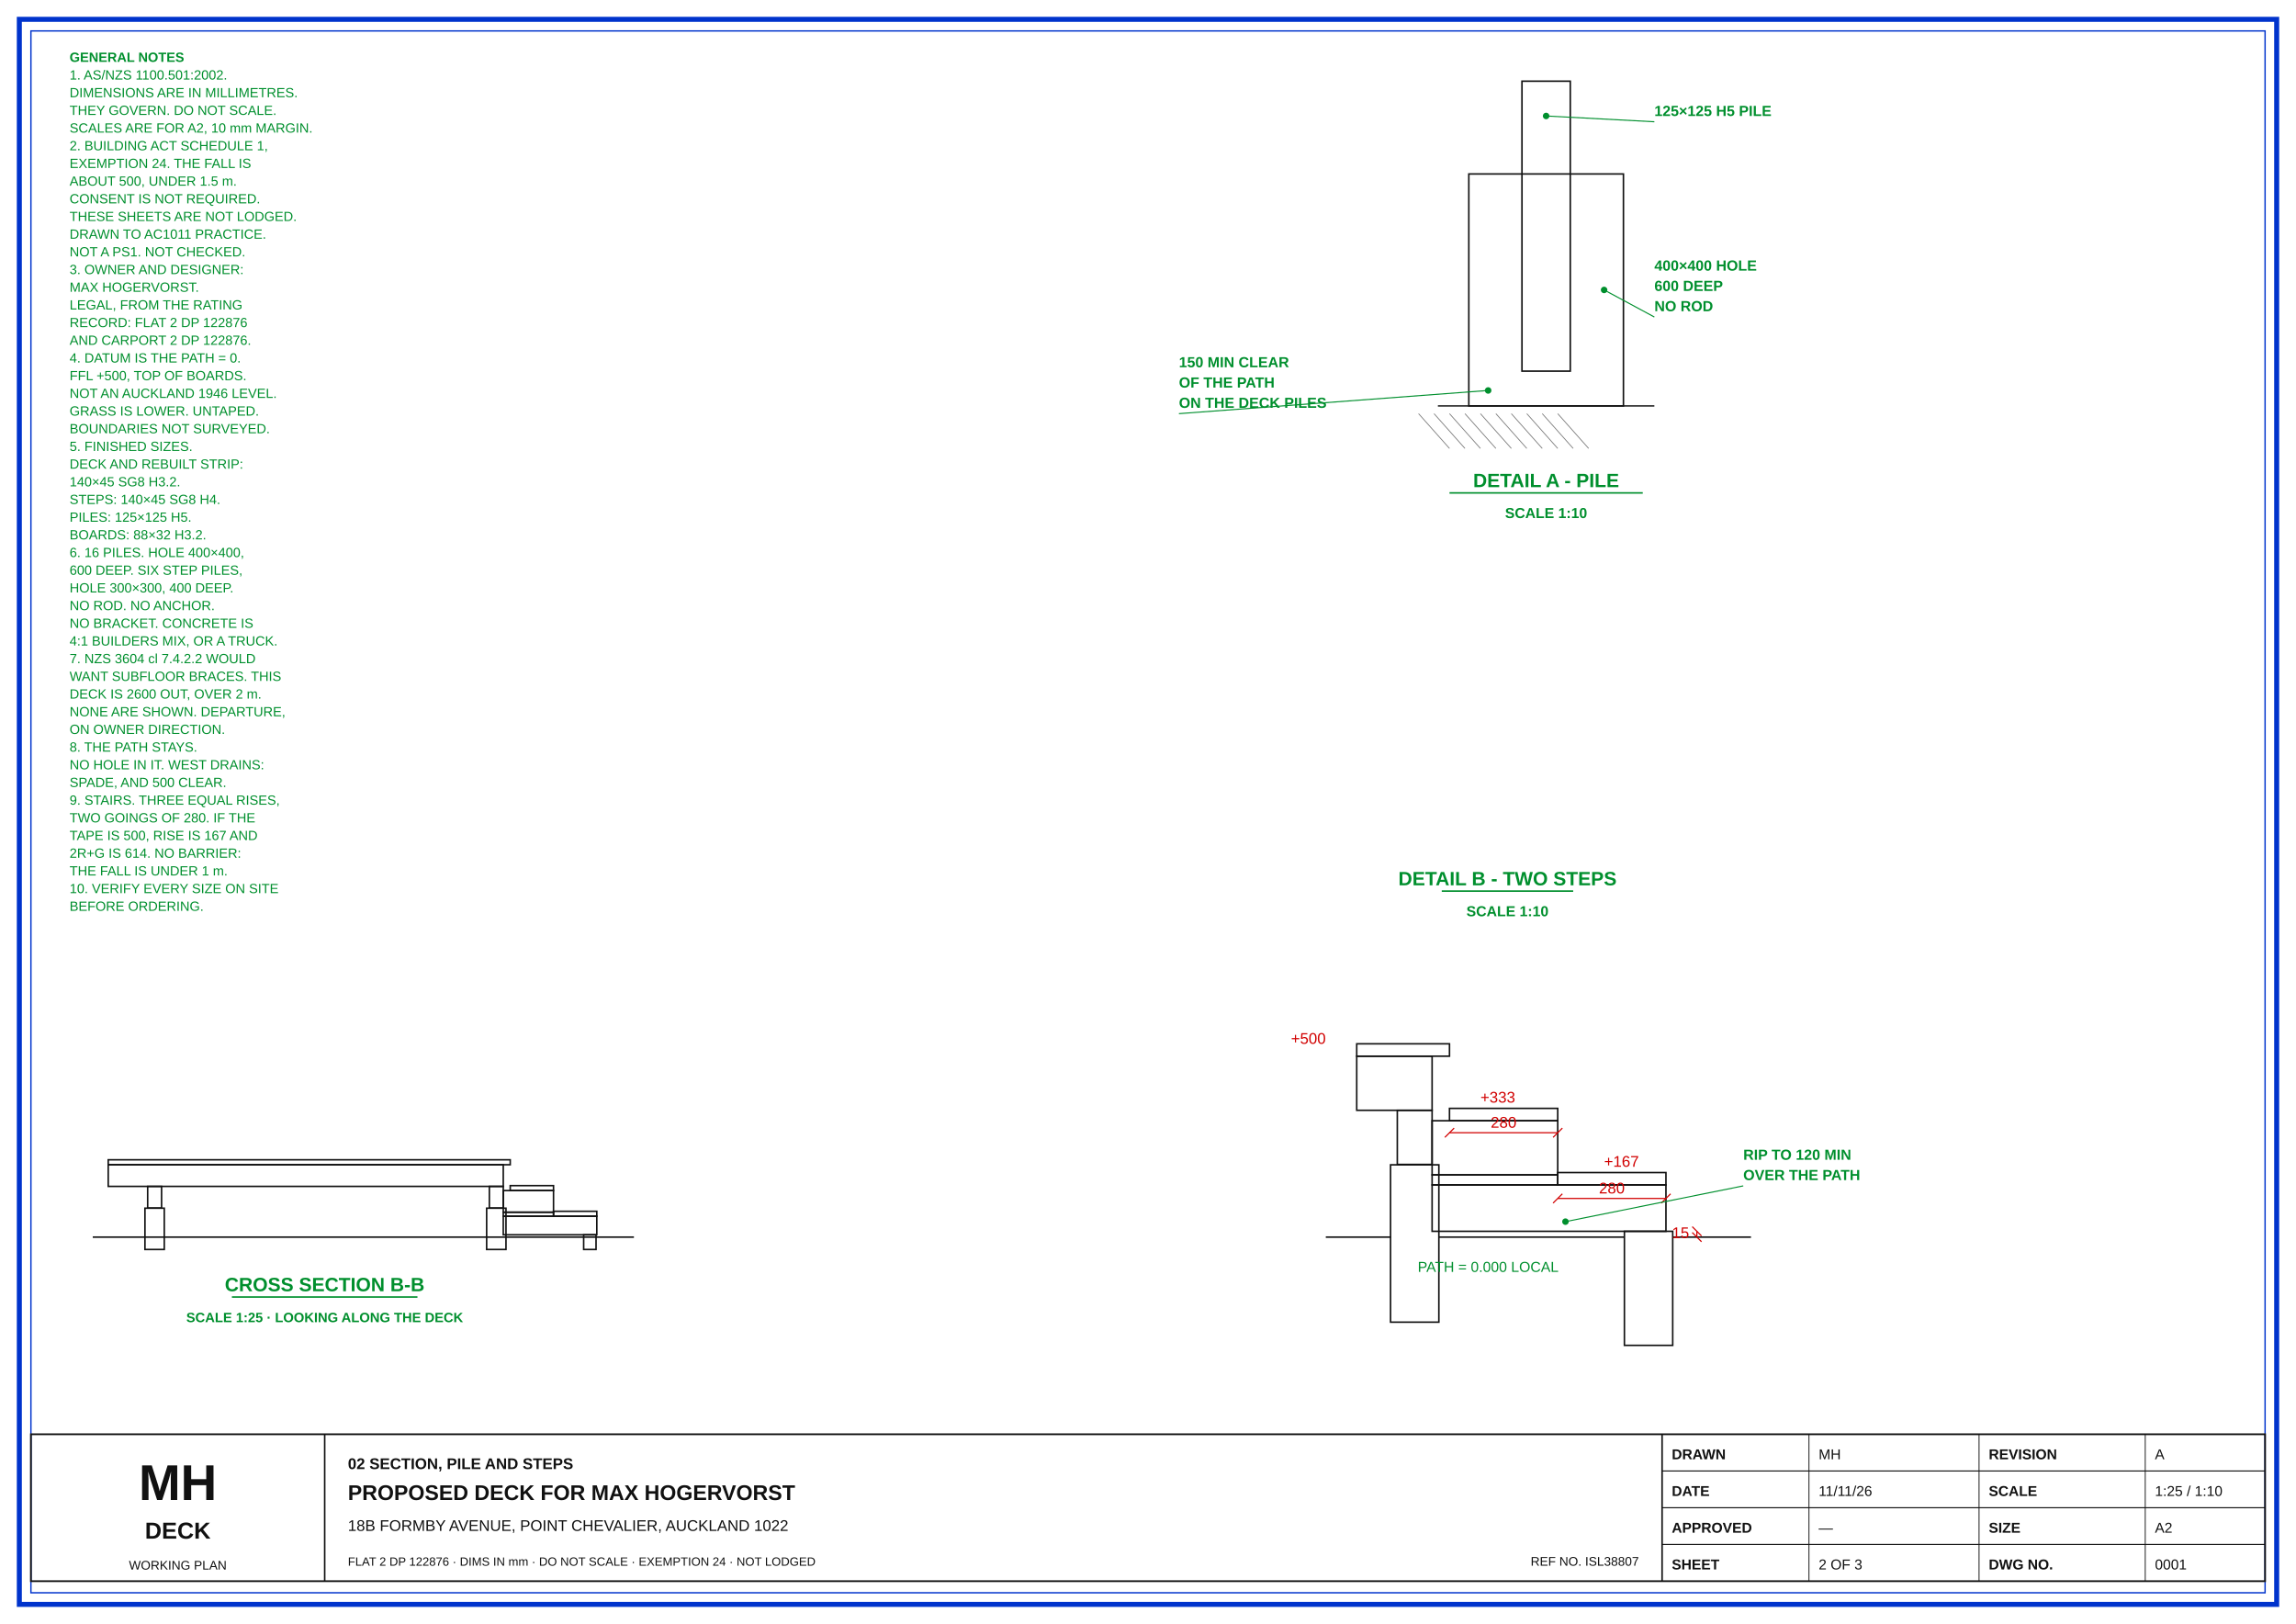
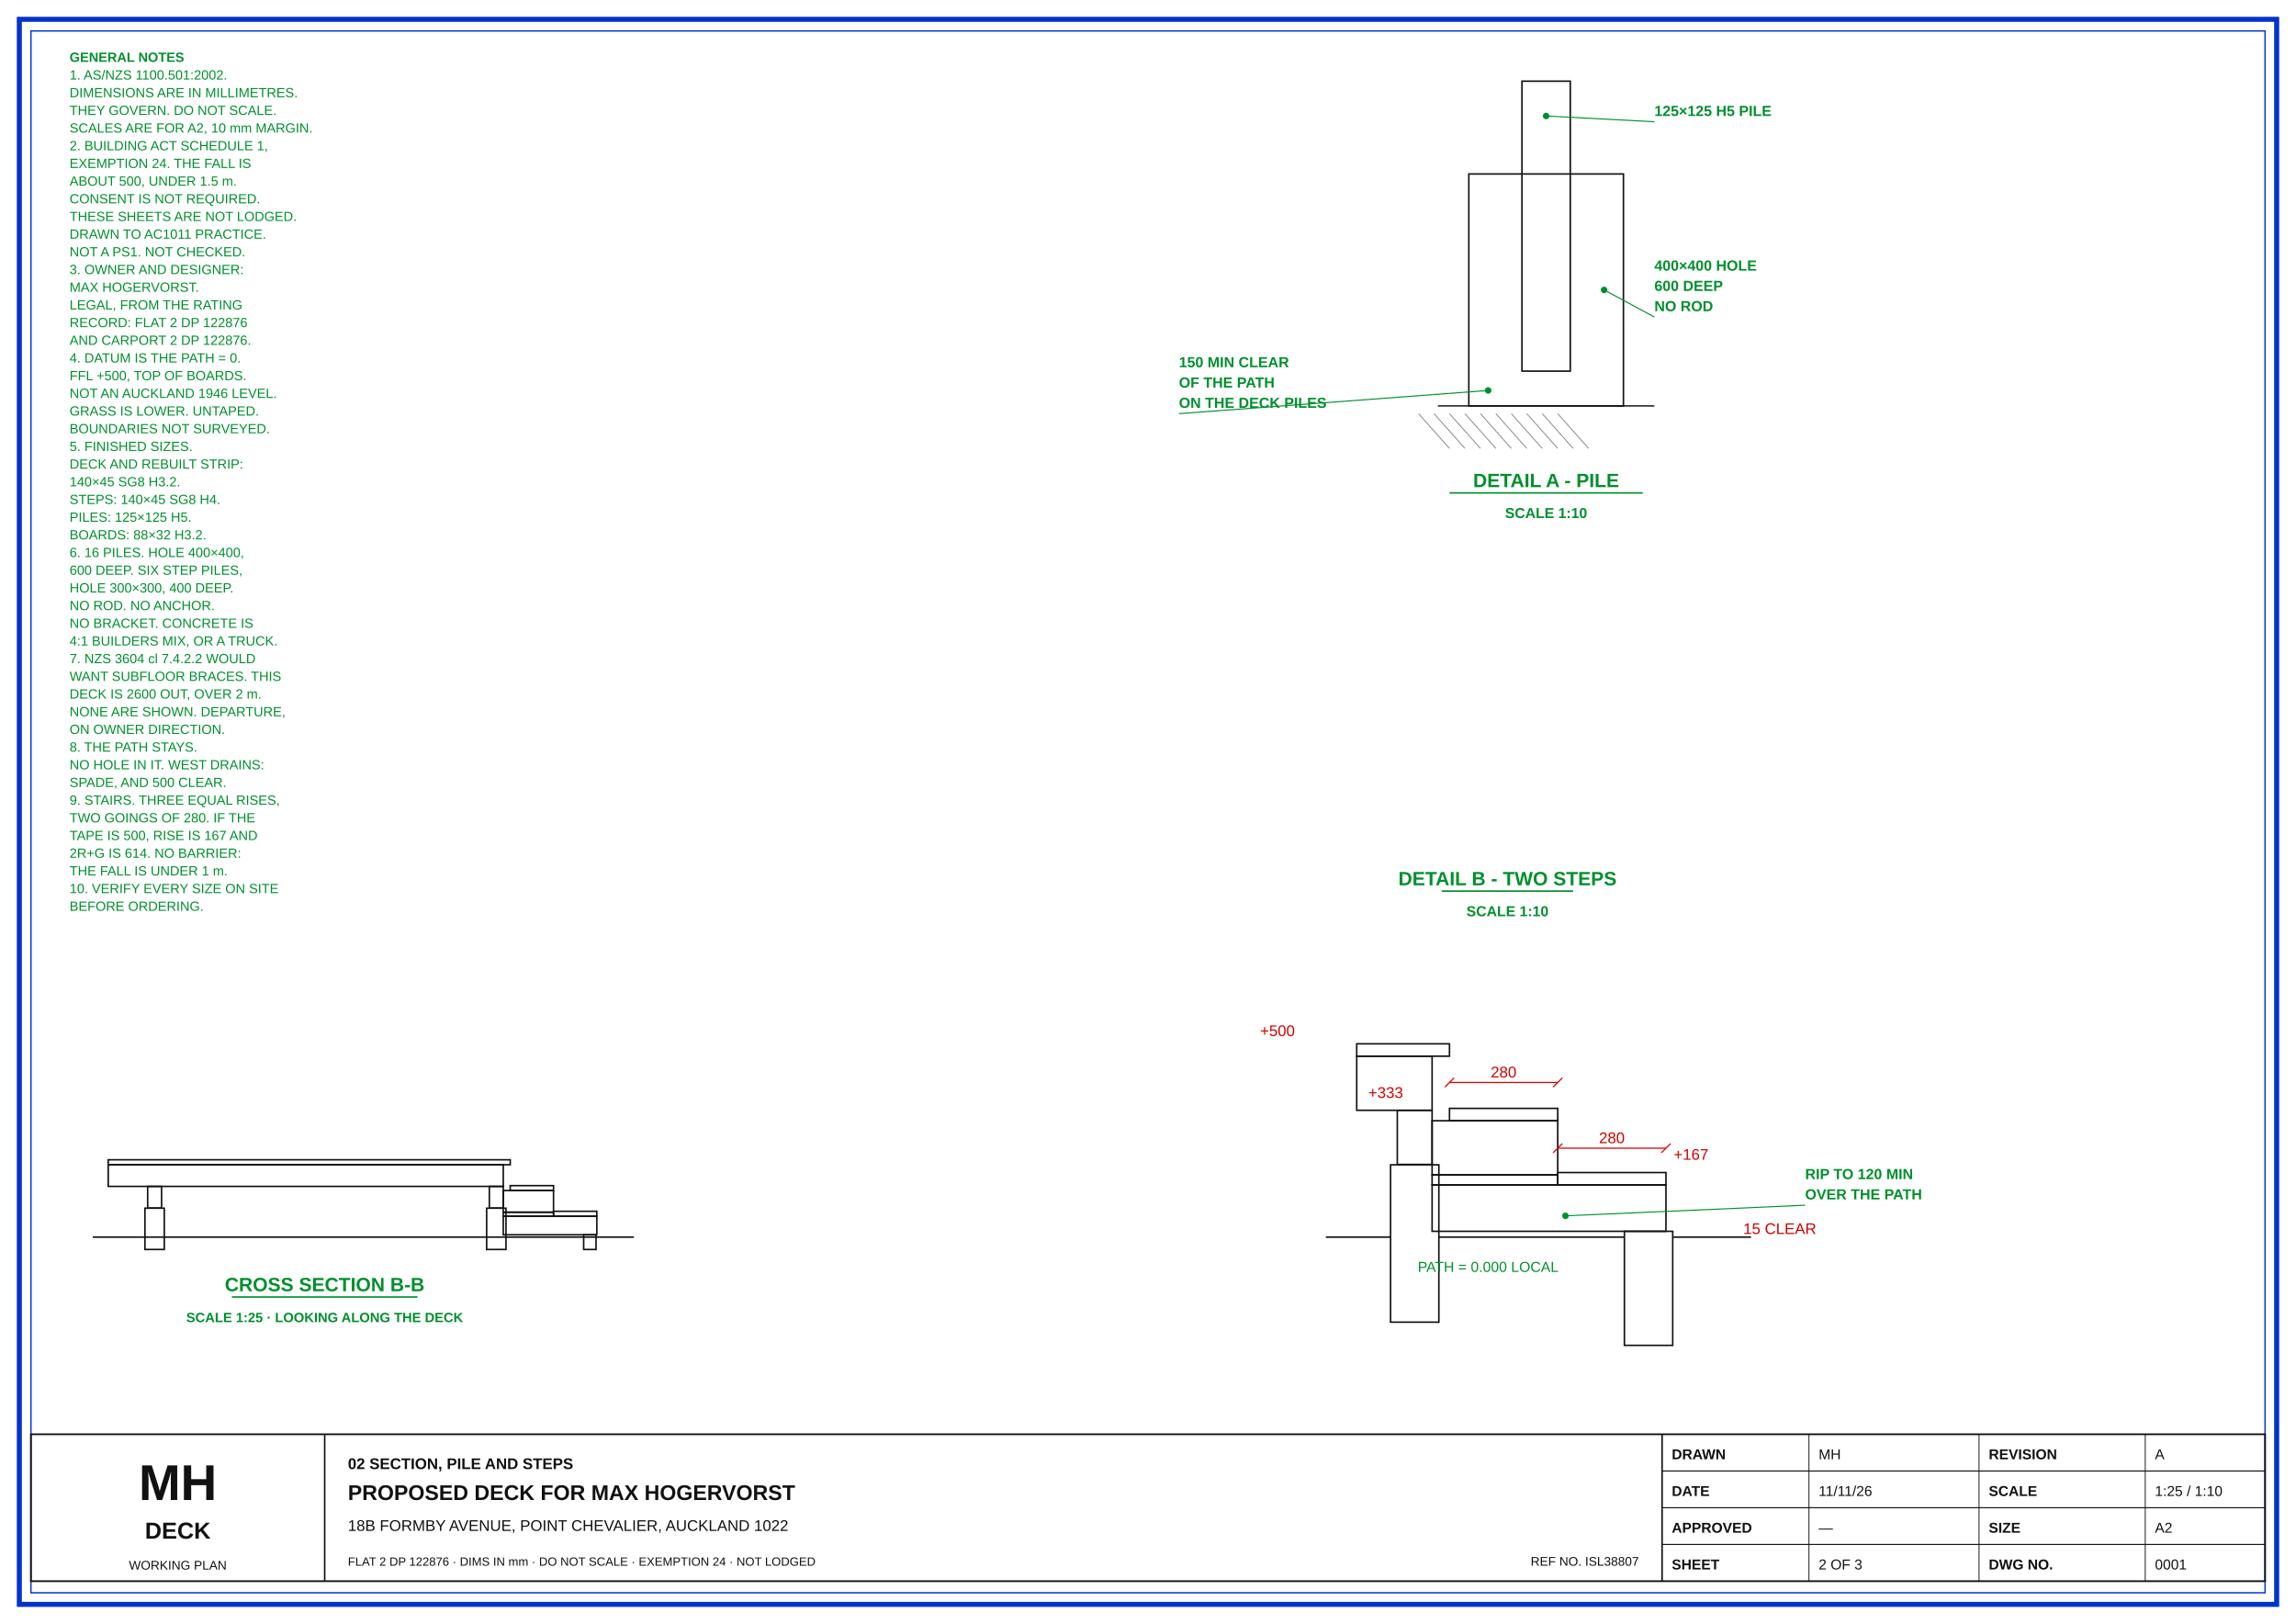
<svg xmlns="http://www.w3.org/2000/svg" viewBox="0 0 1188 840" role="img" aria-label="Sheet 2. Notes, cross section, pile hole and the two steps. Ref ISL38807. Consent exempt, not lodged.">
  <style>text{font-family:Arial,Helvetica,sans-serif}</style>
  <rect x="10.00" y="10.00" width="1168.00" height="820.00" fill="none" stroke="#0033cc" stroke-width="2.6" />
  <rect x="16.00" y="16.00" width="1156.00" height="808.00" fill="none" stroke="#0033cc" stroke-width="0.7" />
  <rect x="16.00" y="742.00" width="1156.00" height="76.00" fill="none" stroke="#111111" stroke-width="0.9" />
  <line x1="168.00" y1="742.00" x2="168.00" y2="818.00" stroke="#111111" stroke-width="0.8" fill="none" />
  <line x1="860.00" y1="742.00" x2="860.00" y2="818.00" stroke="#111111" stroke-width="0.8" fill="none" />
  <text x="92.00" y="776.00" font-size="26" font-weight="700" text-anchor="middle" fill="#111111">MH</text>
  <text x="92.00" y="796.00" font-size="12" font-weight="700" text-anchor="middle" fill="#111111">DECK</text>
  <text x="92.00" y="812.00" font-size="6.5" font-weight="500" text-anchor="middle" fill="#111111">WORKING PLAN</text>
  <text x="180.00" y="760.00" font-size="8" font-weight="700" text-anchor="start" fill="#111111">02  SECTION, PILE AND STEPS</text>
  <text x="180.00" y="776.00" font-size="11" font-weight="700" text-anchor="start" fill="#111111">PROPOSED DECK FOR MAX HOGERVORST</text>
  <text x="180.00" y="792.00" font-size="8" font-weight="500" text-anchor="start" fill="#111111">18B FORMBY AVENUE, POINT CHEVALIER, AUCKLAND 1022</text>
  <text x="180.00" y="810.00" font-size="6.2" font-weight="400" text-anchor="start" fill="#111111">FLAT 2 DP 122876 · DIMS IN mm · DO NOT SCALE · EXEMPTION 24 · NOT LODGED</text>
  <line x1="936.00" y1="742.00" x2="936.00" y2="761.00" stroke="#111111" stroke-width="0.45" fill="none" />
  <line x1="1024.00" y1="742.00" x2="1024.00" y2="761.00" stroke="#111111" stroke-width="0.45" fill="none" />
  <line x1="1110.00" y1="742.00" x2="1110.00" y2="761.00" stroke="#111111" stroke-width="0.45" fill="none" />
  <text x="865.00" y="754.92" font-size="7.4" font-weight="650" text-anchor="start" fill="#111111">DRAWN</text>
  <text x="941.00" y="754.92" font-size="7.4" font-weight="500" text-anchor="start" fill="#111111">MH</text>
  <text x="1029.00" y="754.92" font-size="7.4" font-weight="650" text-anchor="start" fill="#111111">REVISION</text>
  <text x="1115.00" y="754.92" font-size="7.4" font-weight="500" text-anchor="start" fill="#111111">A</text>
  <line x1="860.00" y1="761.00" x2="1172.00" y2="761.00" stroke="#111111" stroke-width="0.55" fill="none" />
  <line x1="936.00" y1="761.00" x2="936.00" y2="780.00" stroke="#111111" stroke-width="0.45" fill="none" />
  <line x1="1024.00" y1="761.00" x2="1024.00" y2="780.00" stroke="#111111" stroke-width="0.45" fill="none" />
  <line x1="1110.00" y1="761.00" x2="1110.00" y2="780.00" stroke="#111111" stroke-width="0.45" fill="none" />
  <text x="865.00" y="773.92" font-size="7.4" font-weight="650" text-anchor="start" fill="#111111">DATE</text>
  <text x="941.00" y="773.92" font-size="7.4" font-weight="500" text-anchor="start" fill="#111111">11/11/26</text>
  <text x="1029.00" y="773.92" font-size="7.4" font-weight="650" text-anchor="start" fill="#111111">SCALE</text>
  <text x="1115.00" y="773.92" font-size="7.4" font-weight="500" text-anchor="start" fill="#111111">1:25 / 1:10</text>
  <line x1="860.00" y1="780.00" x2="1172.00" y2="780.00" stroke="#111111" stroke-width="0.55" fill="none" />
  <line x1="936.00" y1="780.00" x2="936.00" y2="799.00" stroke="#111111" stroke-width="0.45" fill="none" />
  <line x1="1024.00" y1="780.00" x2="1024.00" y2="799.00" stroke="#111111" stroke-width="0.45" fill="none" />
  <line x1="1110.00" y1="780.00" x2="1110.00" y2="799.00" stroke="#111111" stroke-width="0.45" fill="none" />
  <text x="865.00" y="792.92" font-size="7.4" font-weight="650" text-anchor="start" fill="#111111">APPROVED</text>
  <text x="941.00" y="792.92" font-size="7.4" font-weight="500" text-anchor="start" fill="#111111">—</text>
  <text x="1029.00" y="792.92" font-size="7.4" font-weight="650" text-anchor="start" fill="#111111">SIZE</text>
  <text x="1115.00" y="792.92" font-size="7.4" font-weight="500" text-anchor="start" fill="#111111">A2</text>
  <line x1="860.00" y1="799.00" x2="1172.00" y2="799.00" stroke="#111111" stroke-width="0.55" fill="none" />
  <line x1="936.00" y1="799.00" x2="936.00" y2="818.00" stroke="#111111" stroke-width="0.45" fill="none" />
  <line x1="1024.00" y1="799.00" x2="1024.00" y2="818.00" stroke="#111111" stroke-width="0.45" fill="none" />
  <line x1="1110.00" y1="799.00" x2="1110.00" y2="818.00" stroke="#111111" stroke-width="0.45" fill="none" />
  <text x="865.00" y="811.92" font-size="7.4" font-weight="650" text-anchor="start" fill="#111111">SHEET</text>
  <text x="941.00" y="811.92" font-size="7.4" font-weight="500" text-anchor="start" fill="#111111">2 OF 3</text>
  <text x="1029.00" y="811.92" font-size="7.4" font-weight="650" text-anchor="start" fill="#111111">DWG NO.</text>
  <text x="1115.00" y="811.92" font-size="7.4" font-weight="500" text-anchor="start" fill="#111111">0001</text>
  <text x="848.00" y="810.00" font-size="6.5" font-weight="500" text-anchor="end" fill="#111111">REF NO. ISL38807</text>
  <text x="36.00" y="32.00" font-size="6.9" font-weight="700" text-anchor="start" fill="#008f2d">GENERAL NOTES</text>
  <text x="36.00" y="41.15" font-size="6.9" font-weight="500" text-anchor="start" fill="#008f2d">1. AS/NZS 1100.501:2002.</text>
  <text x="36.00" y="50.30" font-size="6.9" font-weight="500" text-anchor="start" fill="#008f2d">DIMENSIONS ARE IN MILLIMETRES.</text>
  <text x="36.00" y="59.45" font-size="6.9" font-weight="500" text-anchor="start" fill="#008f2d">THEY GOVERN. DO NOT SCALE.</text>
  <text x="36.00" y="68.60" font-size="6.9" font-weight="500" text-anchor="start" fill="#008f2d">SCALES ARE FOR A2, 10 mm MARGIN.</text>
  <text x="36.00" y="77.75" font-size="6.9" font-weight="500" text-anchor="start" fill="#008f2d">2. BUILDING ACT SCHEDULE 1,</text>
  <text x="36.00" y="86.90" font-size="6.9" font-weight="500" text-anchor="start" fill="#008f2d">EXEMPTION 24. THE FALL IS</text>
  <text x="36.00" y="96.05" font-size="6.9" font-weight="500" text-anchor="start" fill="#008f2d">ABOUT 500, UNDER 1.5 m.</text>
  <text x="36.00" y="105.20" font-size="6.9" font-weight="500" text-anchor="start" fill="#008f2d">CONSENT IS NOT REQUIRED.</text>
  <text x="36.00" y="114.35" font-size="6.9" font-weight="500" text-anchor="start" fill="#008f2d">THESE SHEETS ARE NOT LODGED.</text>
  <text x="36.00" y="123.50" font-size="6.9" font-weight="500" text-anchor="start" fill="#008f2d">DRAWN TO AC1011 PRACTICE.</text>
  <text x="36.00" y="132.65" font-size="6.9" font-weight="500" text-anchor="start" fill="#008f2d">NOT A PS1. NOT CHECKED.</text>
  <text x="36.00" y="141.80" font-size="6.9" font-weight="500" text-anchor="start" fill="#008f2d">3. OWNER AND DESIGNER:</text>
  <text x="36.00" y="150.95" font-size="6.9" font-weight="500" text-anchor="start" fill="#008f2d">MAX HOGERVORST.</text>
  <text x="36.00" y="160.10" font-size="6.9" font-weight="500" text-anchor="start" fill="#008f2d">LEGAL, FROM THE RATING</text>
  <text x="36.00" y="169.25" font-size="6.9" font-weight="500" text-anchor="start" fill="#008f2d">RECORD: FLAT 2 DP 122876</text>
  <text x="36.00" y="178.40" font-size="6.9" font-weight="500" text-anchor="start" fill="#008f2d">AND CARPORT 2 DP 122876.</text>
  <text x="36.00" y="187.55" font-size="6.9" font-weight="500" text-anchor="start" fill="#008f2d">4. DATUM IS THE PATH = 0.</text>
  <text x="36.00" y="196.70" font-size="6.9" font-weight="500" text-anchor="start" fill="#008f2d">FFL +500, TOP OF BOARDS.</text>
  <text x="36.00" y="205.85" font-size="6.9" font-weight="500" text-anchor="start" fill="#008f2d">NOT AN AUCKLAND 1946 LEVEL.</text>
  <text x="36.00" y="215.00" font-size="6.9" font-weight="500" text-anchor="start" fill="#008f2d">GRASS IS LOWER. UNTAPED.</text>
  <text x="36.00" y="224.15" font-size="6.9" font-weight="500" text-anchor="start" fill="#008f2d">BOUNDARIES NOT SURVEYED.</text>
  <text x="36.00" y="233.30" font-size="6.9" font-weight="500" text-anchor="start" fill="#008f2d">5. FINISHED SIZES.</text>
  <text x="36.00" y="242.45" font-size="6.9" font-weight="500" text-anchor="start" fill="#008f2d">DECK AND REBUILT STRIP:</text>
  <text x="36.00" y="251.60" font-size="6.9" font-weight="500" text-anchor="start" fill="#008f2d">140×45 SG8 H3.2.</text>
  <text x="36.00" y="260.75" font-size="6.9" font-weight="500" text-anchor="start" fill="#008f2d">STEPS: 140×45 SG8 H4.</text>
  <text x="36.00" y="269.90" font-size="6.9" font-weight="500" text-anchor="start" fill="#008f2d">PILES: 125×125 H5.</text>
  <text x="36.00" y="279.05" font-size="6.9" font-weight="500" text-anchor="start" fill="#008f2d">BOARDS: 88×32 H3.2.</text>
  <text x="36.00" y="288.20" font-size="6.9" font-weight="500" text-anchor="start" fill="#008f2d">6. 16 PILES. HOLE 400×400,</text>
  <text x="36.00" y="297.35" font-size="6.9" font-weight="500" text-anchor="start" fill="#008f2d">600 DEEP. SIX STEP PILES,</text>
  <text x="36.00" y="306.50" font-size="6.9" font-weight="500" text-anchor="start" fill="#008f2d">HOLE 300×300, 400 DEEP.</text>
  <text x="36.00" y="315.65" font-size="6.9" font-weight="500" text-anchor="start" fill="#008f2d">NO ROD. NO ANCHOR.</text>
  <text x="36.00" y="324.80" font-size="6.9" font-weight="500" text-anchor="start" fill="#008f2d">NO BRACKET. CONCRETE IS</text>
  <text x="36.00" y="333.95" font-size="6.9" font-weight="500" text-anchor="start" fill="#008f2d">4:1 BUILDERS MIX, OR A TRUCK.</text>
  <text x="36.00" y="343.10" font-size="6.9" font-weight="500" text-anchor="start" fill="#008f2d">7. NZS 3604 cl 7.4.2.2 WOULD</text>
  <text x="36.00" y="352.25" font-size="6.9" font-weight="500" text-anchor="start" fill="#008f2d">WANT SUBFLOOR BRACES. THIS</text>
  <text x="36.00" y="361.40" font-size="6.9" font-weight="500" text-anchor="start" fill="#008f2d">DECK IS 2600 OUT, OVER 2 m.</text>
  <text x="36.00" y="370.55" font-size="6.9" font-weight="500" text-anchor="start" fill="#008f2d">NONE ARE SHOWN. DEPARTURE,</text>
  <text x="36.00" y="379.70" font-size="6.9" font-weight="500" text-anchor="start" fill="#008f2d">ON OWNER DIRECTION.</text>
  <text x="36.00" y="388.85" font-size="6.9" font-weight="500" text-anchor="start" fill="#008f2d">8. THE PATH STAYS.</text>
  <text x="36.00" y="398.00" font-size="6.9" font-weight="500" text-anchor="start" fill="#008f2d">NO HOLE IN IT. WEST DRAINS:</text>
  <text x="36.00" y="407.15" font-size="6.9" font-weight="500" text-anchor="start" fill="#008f2d">SPADE, AND 500 CLEAR.</text>
  <text x="36.00" y="416.30" font-size="6.9" font-weight="500" text-anchor="start" fill="#008f2d">9. STAIRS. THREE EQUAL RISES,</text>
  <text x="36.00" y="425.45" font-size="6.9" font-weight="500" text-anchor="start" fill="#008f2d">TWO GOINGS OF 280. IF THE</text>
  <text x="36.00" y="434.60" font-size="6.9" font-weight="500" text-anchor="start" fill="#008f2d">TAPE IS 500, RISE IS 167 AND</text>
  <text x="36.00" y="443.75" font-size="6.9" font-weight="500" text-anchor="start" fill="#008f2d">2R+G IS 614. NO BARRIER:</text>
  <text x="36.00" y="452.90" font-size="6.9" font-weight="500" text-anchor="start" fill="#008f2d">THE FALL IS UNDER 1 m.</text>
  <text x="36.00" y="462.05" font-size="6.9" font-weight="500" text-anchor="start" fill="#008f2d">10. VERIFY EVERY SIZE ON SITE</text>
  <text x="36.00" y="471.20" font-size="6.9" font-weight="500" text-anchor="start" fill="#008f2d">BEFORE ORDERING.</text>
  <line x1="48.00" y1="640.00" x2="328.00" y2="640.00" stroke="#111111" stroke-width="0.8" fill="none" />
  <rect x="75.00" y="625.04" width="10.00" height="21.36" fill="none" stroke="#111111" stroke-width="0.8" />
  <rect x="76.40" y="613.76" width="7.20" height="11.20" fill="none" stroke="#111111" stroke-width="0.8" />
  <rect x="251.80" y="625.04" width="10.00" height="21.36" fill="none" stroke="#111111" stroke-width="0.8" />
  <rect x="253.20" y="613.76" width="7.20" height="11.20" fill="none" stroke="#111111" stroke-width="0.8" />
  <rect x="56.00" y="602.56" width="204.40" height="11.20" fill="none" stroke="#111111" stroke-width="0.8" />
  <rect x="56.00" y="600.00" width="208.00" height="2.56" fill="none" stroke="#111111" stroke-width="0.8" />
  <rect x="260.40" y="629.20" width="48.40" height="9.60" fill="none" stroke="#111111" stroke-width="0.8" />
  <rect x="260.40" y="627.12" width="26.00" height="2.08" fill="none" stroke="#111111" stroke-width="0.8" />
  <rect x="260.40" y="615.92" width="26.00" height="11.20" fill="none" stroke="#111111" stroke-width="0.8" />
  <rect x="264.00" y="613.36" width="22.40" height="2.56" fill="none" stroke="#111111" stroke-width="0.8" />
  <rect x="286.40" y="626.64" width="22.40" height="2.56" fill="none" stroke="#111111" stroke-width="0.8" />
  <rect x="302.00" y="638.80" width="6.40" height="7.60" fill="none" stroke="#111111" stroke-width="0.8" />
  <text x="168.00" y="668.00" font-size="10" font-weight="700" text-anchor="middle" fill="#008f2d">CROSS SECTION B-B</text>
  <line x1="120.00" y1="671.00" x2="216.00" y2="671.00" stroke="#008f2d" stroke-width="0.8" fill="none" />
  <text x="168.00" y="684.00" font-size="7" font-weight="600" text-anchor="middle" fill="#008f2d">SCALE 1:25  ·  LOOKING ALONG THE DECK</text>
  <rect x="760.00" y="90.00" width="80.00" height="120.00" fill="none" stroke="#111111" stroke-width="0.8" />
  <rect x="787.50" y="42.00" width="25.00" height="150.00" fill="none" stroke="#111111" stroke-width="0.8" />
  <line x1="744.00" y1="210.00" x2="856.00" y2="210.00" stroke="#111111" stroke-width="0.7" fill="none" />
  <line x1="734.00" y1="214.00" x2="750.00" y2="232.00" stroke="#777" stroke-width="0.4" fill="none" />
  <line x1="742.00" y1="214.00" x2="758.00" y2="232.00" stroke="#777" stroke-width="0.4" fill="none" />
  <line x1="750.00" y1="214.00" x2="766.00" y2="232.00" stroke="#777" stroke-width="0.4" fill="none" />
  <line x1="758.00" y1="214.00" x2="774.00" y2="232.00" stroke="#777" stroke-width="0.4" fill="none" />
  <line x1="766.00" y1="214.00" x2="782.00" y2="232.00" stroke="#777" stroke-width="0.4" fill="none" />
  <line x1="774.00" y1="214.00" x2="790.00" y2="232.00" stroke="#777" stroke-width="0.4" fill="none" />
  <line x1="782.00" y1="214.00" x2="798.00" y2="232.00" stroke="#777" stroke-width="0.4" fill="none" />
  <line x1="790.00" y1="214.00" x2="806.00" y2="232.00" stroke="#777" stroke-width="0.4" fill="none" />
  <line x1="798.00" y1="214.00" x2="814.00" y2="232.00" stroke="#777" stroke-width="0.4" fill="none" />
  <line x1="806.00" y1="214.00" x2="822.00" y2="232.00" stroke="#777" stroke-width="0.4" fill="none" />
  <text x="856.00" y="60.00" font-size="7.6" font-weight="600" text-anchor="start" fill="#008f2d">125×125 H5 PILE</text>
  <line x1="856.00" y1="63.00" x2="800.00" y2="60.00" stroke="#008f2d" stroke-width="0.55" fill="none" />
  <circle cx="800.00" cy="60.00" r="1.7" fill="#008f2d" />
  <text x="856.00" y="140.00" font-size="7.6" font-weight="600" text-anchor="start" fill="#008f2d">400×400 HOLE</text>
  <text x="856.00" y="150.50" font-size="7.6" font-weight="600" text-anchor="start" fill="#008f2d">600 DEEP</text>
  <text x="856.00" y="161.00" font-size="7.6" font-weight="600" text-anchor="start" fill="#008f2d">NO ROD</text>
  <line x1="856.00" y1="164.00" x2="830.00" y2="150.00" stroke="#008f2d" stroke-width="0.55" fill="none" />
  <circle cx="830.00" cy="150.00" r="1.7" fill="#008f2d" />
  <text x="610.00" y="190.00" font-size="7.6" font-weight="600" text-anchor="start" fill="#008f2d">150 MIN CLEAR</text>
  <text x="610.00" y="200.50" font-size="7.6" font-weight="600" text-anchor="start" fill="#008f2d">OF THE PATH</text>
  <text x="610.00" y="211.00" font-size="7.6" font-weight="600" text-anchor="start" fill="#008f2d">ON THE DECK PILES</text>
  <line x1="610.00" y1="214.00" x2="770.00" y2="202.00" stroke="#008f2d" stroke-width="0.55" fill="none" />
  <circle cx="770.00" cy="202.00" r="1.7" fill="#008f2d" />
  <text x="800.00" y="252.00" font-size="10" font-weight="700" text-anchor="middle" fill="#008f2d">DETAIL A - PILE</text>
  <line x1="750.00" y1="255.00" x2="850.00" y2="255.00" stroke="#008f2d" stroke-width="0.8" fill="none" />
  <text x="800.00" y="268.00" font-size="7.5" font-weight="600" text-anchor="middle" fill="#008f2d">SCALE 1:10</text>
  <line x1="686.00" y1="640.00" x2="719.60" y2="640.00" stroke="#111111" stroke-width="0.8" fill="none" />
  <line x1="744.40" y1="640.00" x2="840.60" y2="640.00" stroke="#111111" stroke-width="0.8" fill="none" />
  <line x1="865.60" y1="640.00" x2="906.00" y2="640.00" stroke="#111111" stroke-width="0.8" fill="none" />
  <rect x="719.50" y="602.60" width="25.00" height="81.40" fill="none" stroke="#111111" stroke-width="0.8" />
  <rect x="723.00" y="574.40" width="18.00" height="28.00" fill="none" stroke="#111111" stroke-width="0.8" />
  <rect x="702.00" y="546.40" width="39.00" height="28.00" fill="none" stroke="#111111" stroke-width="0.8" />
  <rect x="702.00" y="540.00" width="48.00" height="6.40" fill="none" stroke="#111111" stroke-width="0.8" />
  <rect x="741.00" y="613.00" width="121.00" height="24.00" fill="none" stroke="#111111" stroke-width="0.8" />
  <rect x="840.50" y="637.00" width="25.00" height="59.00" fill="none" stroke="#111111" stroke-width="0.8" />
  <rect x="741.00" y="607.80" width="65.00" height="5.20" fill="none" stroke="#111111" stroke-width="0.8" />
  <rect x="741.00" y="579.80" width="65.00" height="28.00" fill="none" stroke="#111111" stroke-width="0.8" />
  <rect x="750.00" y="573.40" width="56.00" height="6.40" fill="none" stroke="#111111" stroke-width="0.8" />
  <rect x="806.00" y="606.60" width="56.00" height="6.40" fill="none" stroke="#111111" stroke-width="0.8" />
-   <line x1="750.00" y1="586.00" x2="806.00" y2="586.00" stroke="#d10000" stroke-width="0.6" fill="none" />
-   <line x1="747.60" y1="588.40" x2="752.40" y2="583.60" stroke="#d10000" stroke-width="0.6" fill="none" />
-   <line x1="803.60" y1="588.40" x2="808.40" y2="583.60" stroke="#d10000" stroke-width="0.6" fill="none" />
-   <text x="778.00" y="583.40" font-size="8" font-weight="500" text-anchor="middle" fill="#d10000">280</text>
-   <line x1="806.00" y1="620.00" x2="862.00" y2="620.00" stroke="#d10000" stroke-width="0.6" fill="none" />
-   <line x1="803.60" y1="622.40" x2="808.40" y2="617.60" stroke="#d10000" stroke-width="0.6" fill="none" />
-   <line x1="859.60" y1="622.40" x2="864.40" y2="617.60" stroke="#d10000" stroke-width="0.6" fill="none" />
-   <text x="834.00" y="617.40" font-size="8" font-weight="500" text-anchor="middle" fill="#d10000">280</text>
-   <line x1="878.00" y1="637.00" x2="878.00" y2="640.00" stroke="#d10000" stroke-width="0.6" fill="none" />
-   <line x1="875.60" y1="634.60" x2="880.40" y2="639.40" stroke="#d10000" stroke-width="0.6" fill="none" />
-   <line x1="875.60" y1="637.60" x2="880.40" y2="642.40" stroke="#d10000" stroke-width="0.6" fill="none" />
-   <text x="874.00" y="640.50" font-size="8" font-weight="500" text-anchor="end" fill="#d10000">15</text>
-   <text x="686.00" y="540.00" font-size="8" font-weight="500" text-anchor="end" fill="#d10000">+500</text>
-   <text x="766.00" y="570.40" font-size="8" font-weight="500" text-anchor="start" fill="#d10000">+333</text>
-   <text x="830.00" y="603.60" font-size="8" font-weight="500" text-anchor="start" fill="#d10000">+167</text>
-   <text x="902.00" y="600.00" font-size="7.6" font-weight="600" text-anchor="start" fill="#008f2d">RIP TO 120 MIN</text>
-   <text x="902.00" y="610.50" font-size="7.6" font-weight="600" text-anchor="start" fill="#008f2d">OVER THE PATH</text>
-   <line x1="902.00" y1="613.50" x2="810.00" y2="632.00" stroke="#008f2d" stroke-width="0.55" fill="none" />
-   <circle cx="810.00" cy="632.00" r="1.7" fill="#008f2d" />
+   <line x1="750.00" y1="560.00" x2="806.00" y2="560.00" stroke="#d10000" stroke-width="0.6" fill="none" />
+   <line x1="747.60" y1="562.40" x2="752.40" y2="557.60" stroke="#d10000" stroke-width="0.6" fill="none" />
+   <line x1="803.60" y1="562.40" x2="808.40" y2="557.60" stroke="#d10000" stroke-width="0.6" fill="none" />
+   <text x="778.00" y="557.40" font-size="8" font-weight="500" text-anchor="middle" fill="#d10000">280</text>
+   <line x1="806.00" y1="594.00" x2="862.00" y2="594.00" stroke="#d10000" stroke-width="0.6" fill="none" />
+   <line x1="803.60" y1="596.40" x2="808.40" y2="591.60" stroke="#d10000" stroke-width="0.6" fill="none" />
+   <line x1="859.60" y1="596.40" x2="864.40" y2="591.60" stroke="#d10000" stroke-width="0.6" fill="none" />
+   <text x="834.00" y="591.40" font-size="8" font-weight="500" text-anchor="middle" fill="#d10000">280</text>
+   <text x="902.00" y="638.40" font-size="8" font-weight="500" text-anchor="start" fill="#d10000">15 CLEAR</text>
+   <text x="670.00" y="536.00" font-size="8" font-weight="500" text-anchor="end" fill="#d10000">+500</text>
+   <text x="726.00" y="568.00" font-size="8" font-weight="500" text-anchor="end" fill="#d10000">+333</text>
+   <text x="866.00" y="600.00" font-size="8" font-weight="500" text-anchor="start" fill="#d10000">+167</text>
+   <text x="934.00" y="610.00" font-size="7.6" font-weight="600" text-anchor="start" fill="#008f2d">RIP TO 120 MIN</text>
+   <text x="934.00" y="620.50" font-size="7.6" font-weight="600" text-anchor="start" fill="#008f2d">OVER THE PATH</text>
+   <line x1="934.00" y1="623.50" x2="810.00" y2="629.00" stroke="#008f2d" stroke-width="0.55" fill="none" />
+   <circle cx="810.00" cy="629.00" r="1.7" fill="#008f2d" />
  <text x="780.00" y="458.00" font-size="10" font-weight="700" text-anchor="middle" fill="#008f2d">DETAIL B - TWO STEPS</text>
  <line x1="746.00" y1="461.00" x2="814.00" y2="461.00" stroke="#008f2d" stroke-width="0.8" fill="none" />
  <text x="780.00" y="474.00" font-size="7.5" font-weight="600" text-anchor="middle" fill="#008f2d">SCALE 1:10</text>
  <text x="770.00" y="658.00" font-size="7.5" font-weight="500" text-anchor="middle" fill="#008f2d">PATH = 0.000 LOCAL</text>
</svg>
